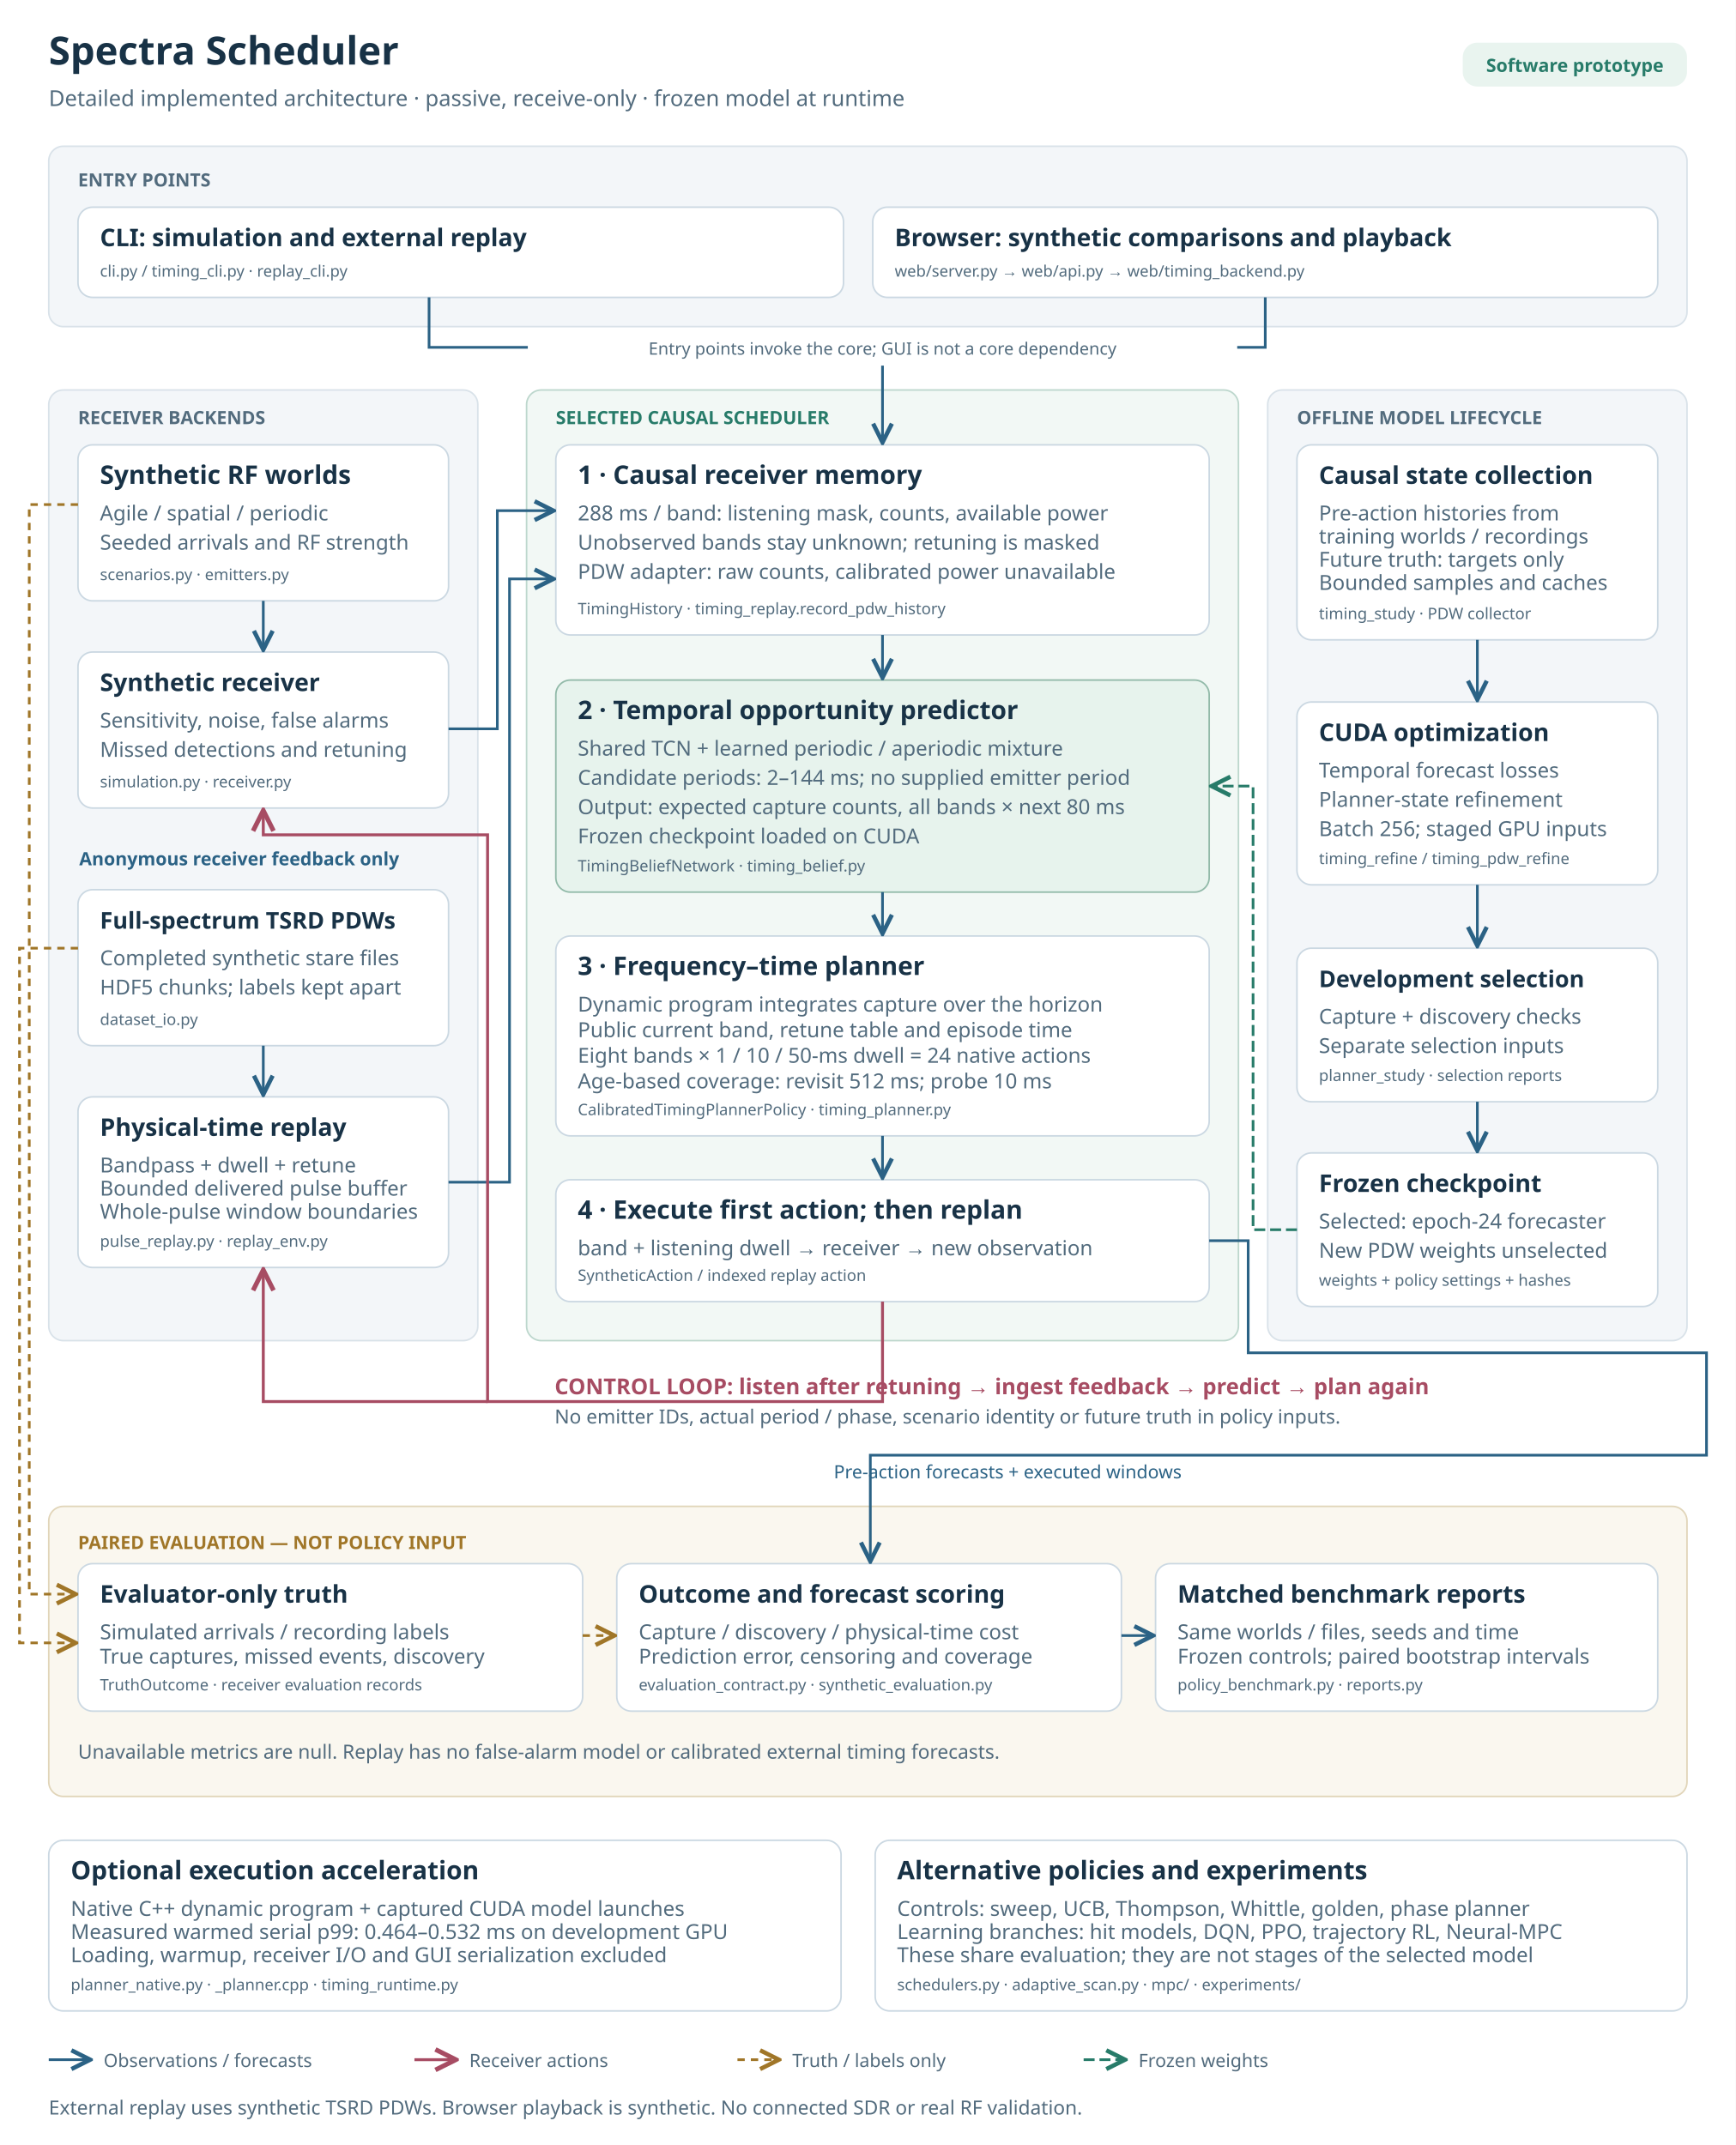
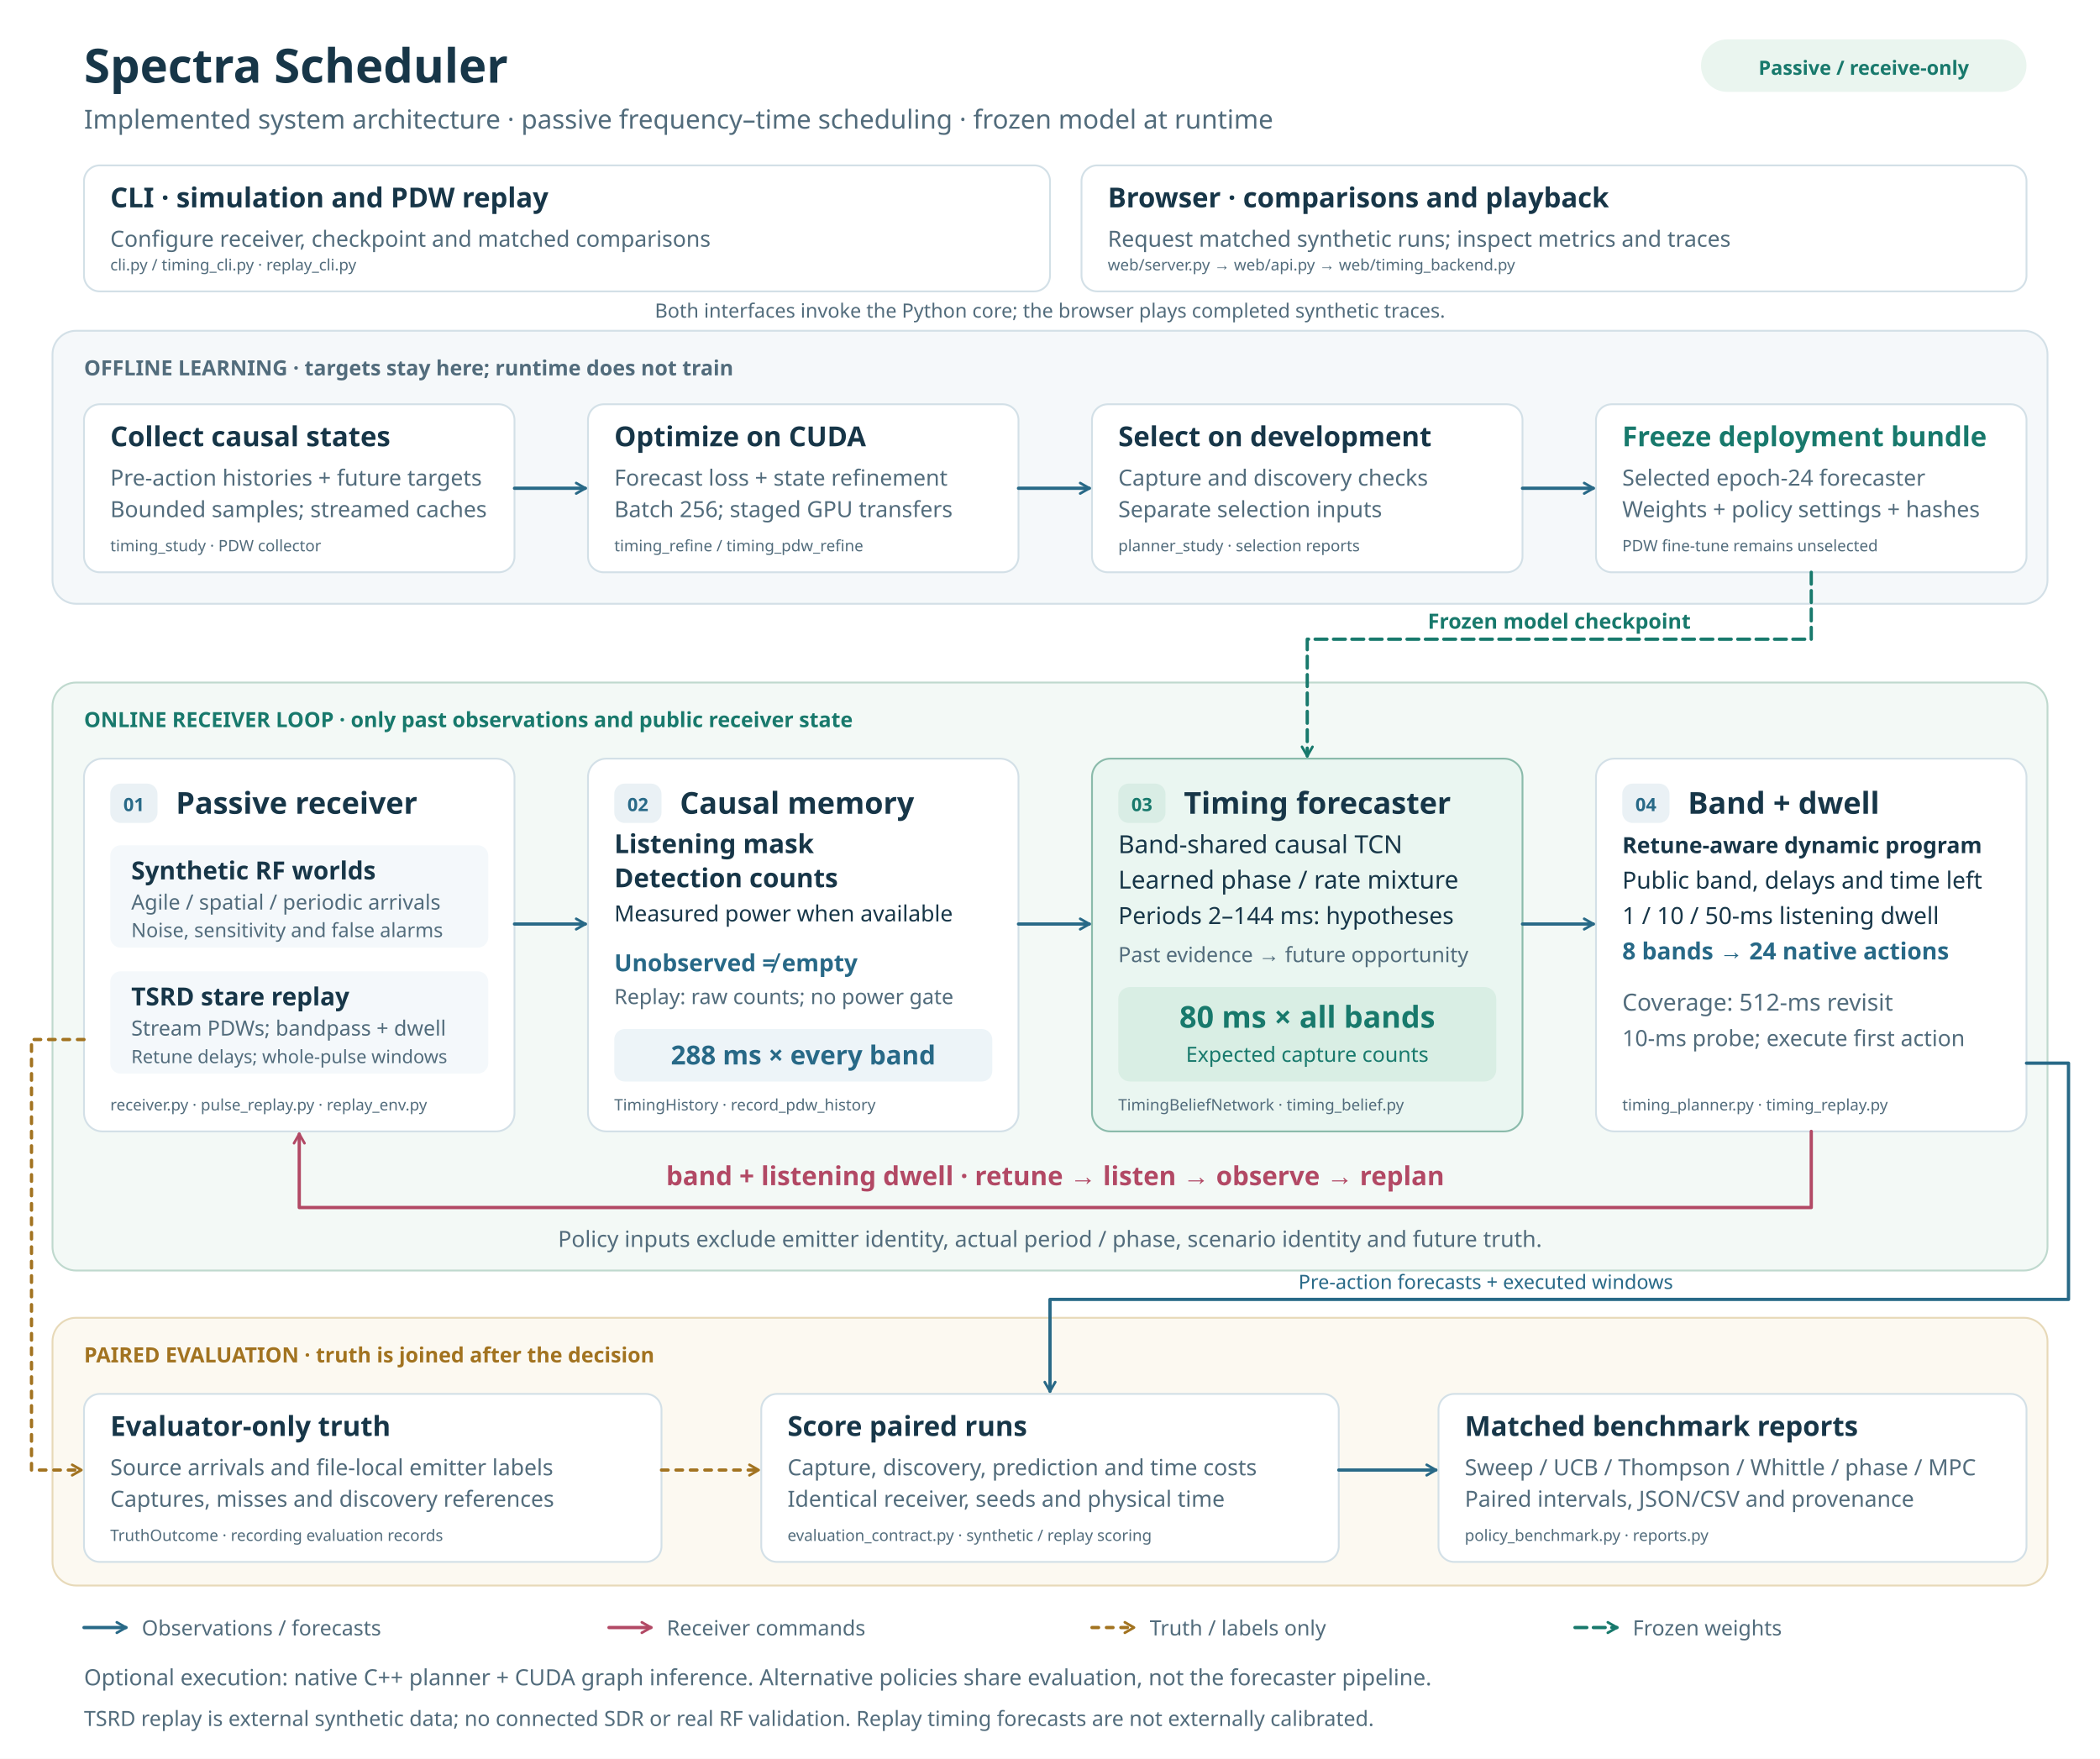
- <svg xmlns="http://www.w3.org/2000/svg" width="1424" height="1760" viewBox="0 0 1424 1760" role="img" aria-labelledby="title desc">
+ <svg xmlns="http://www.w3.org/2000/svg" width="1600" height="1340" viewBox="0 0 1600 1340" role="img" aria-labelledby="title desc">
  <defs>
-     <marker id="data-arrow" markerWidth="9" markerHeight="9" refX="8" refY="4.5" orient="auto">
-       <path d="M1 1L8 4.5L1 8" fill="none" stroke="#2b6285" stroke-width="1.6" />
+     <marker id="data-arrow" markerWidth="10" markerHeight="10" refX="8" refY="5" orient="auto" markerUnits="userSpaceOnUse">
+       <path d="M1 1L8 5L1 9" fill="none" stroke="#286987" stroke-width="2" stroke-linecap="round" stroke-linejoin="round" />
    </marker>
-     <marker id="action-arrow" markerWidth="9" markerHeight="9" refX="8" refY="4.5" orient="auto">
-       <path d="M1 1L8 4.5L1 8" fill="none" stroke="#a74c63" stroke-width="1.6" />
+     <marker id="action-arrow" markerWidth="10" markerHeight="10" refX="8" refY="5" orient="auto" markerUnits="userSpaceOnUse">
+       <path d="M1 1L8 5L1 9" fill="none" stroke="#b24965" stroke-width="2" stroke-linecap="round" stroke-linejoin="round" />
    </marker>
-     <marker id="truth-arrow" markerWidth="9" markerHeight="9" refX="8" refY="4.5" orient="auto">
-       <path d="M1 1L8 4.5L1 8" fill="none" stroke="#a07628" stroke-width="1.6" />
+     <marker id="truth-arrow" markerWidth="10" markerHeight="10" refX="8" refY="5" orient="auto" markerUnits="userSpaceOnUse">
+       <path d="M1 1L8 5L1 9" fill="none" stroke="#a27320" stroke-width="2" stroke-linecap="round" stroke-linejoin="round" />
    </marker>
-     <marker id="weights-arrow" markerWidth="9" markerHeight="9" refX="8" refY="4.5" orient="auto">
-       <path d="M1 1L8 4.5L1 8" fill="none" stroke="#277b69" stroke-width="1.6" />
+     <marker id="weights-arrow" markerWidth="10" markerHeight="10" refX="8" refY="5" orient="auto" markerUnits="userSpaceOnUse">
+       <path d="M1 1L8 5L1 9" fill="none" stroke="#18796c" stroke-width="2" stroke-linecap="round" stroke-linejoin="round" />
    </marker>
    <style>
- text {font-family:'Noto Sans','Segoe UI',Arial,sans-serif;fill:#183246;}
- .data {fill:none;stroke:#2b6285;stroke-width:2.2;marker-end:url(#data-arrow);}
- .action {fill:none;stroke:#a74c63;stroke-width:2.4;marker-end:url(#action-arrow);}
- .truth {fill:none;stroke:#a07628;stroke-width:2.2;stroke-dasharray:6 5;marker-end:url(#truth-arrow);}
- .weights {fill:none;stroke:#277b69;stroke-width:2.2;stroke-dasharray:9 4;marker-end:url(#weights-arrow);}
+ text {font-family:'Noto Sans','Segoe UI',Arial,sans-serif;}
+ path.connector {fill:none;stroke-width:2.5;stroke-linecap:round;stroke-linejoin:round;}
+ .data {stroke:#286987;marker-end:url(#data-arrow);}
+ .action {stroke:#b24965;marker-end:url(#action-arrow);}
+ .truth {stroke:#a27320;stroke-dasharray:5 6;marker-end:url(#truth-arrow);}
+ .weights {stroke:#18796c;stroke-dasharray:9 5;marker-end:url(#weights-arrow);}
</style>
  </defs>
-   <rect x="0" y="0" width="1424" height="1760" rx="0" fill="#ffffff" />
-   <text x="40" y="53" font-size="32" font-weight="700" style="fill:#183246">Spectra Scheduler</text>
-   <text x="40" y="87" font-size="18" style="fill:#526b7d">Detailed implemented architecture · passive, receive-only · frozen model at runtime</text>
-   <rect x="1200" y="35" width="184" height="36" rx="12" fill="#e9f4ef" />
-   <text x="1292" y="59" font-size="15" font-weight="700" style="fill:#277b69" text-anchor="middle">Software prototype</text>
-   <rect x="40" y="120" width="1344" height="148" rx="12" fill="#f3f6f9" stroke="#d9e2e9" stroke-width="1.3" />
-   <text x="64" y="153" font-size="15" font-weight="700" style="fill:#526b7d">ENTRY POINTS</text>
-   <rect x="64" y="170" width="628" height="74" rx="12" fill="#fff" stroke="#cbd8e2" stroke-width="1.3" />
-   <text x="82" y="202" font-size="20" font-weight="700" style="fill:#183246">CLI: simulation and external replay</text>
-   <text x="82" y="227" font-size="13" style="fill:#526b7d">cli.py / timing_cli.py · replay_cli.py</text>
-   <rect x="716" y="170" width="644" height="74" rx="12" fill="#fff" stroke="#cbd8e2" stroke-width="1.3" />
-   <text x="734" y="202" font-size="20" font-weight="700" style="fill:#183246">Browser: synthetic comparisons and playback</text>
-   <text x="734" y="227" font-size="13" style="fill:#526b7d">web/server.py → web/api.py → web/timing_backend.py</text>
-   <rect x="433" y="273" width="582" height="25" rx="3" fill="#fff" />
-   <text x="724" y="291" font-size="14" style="fill:#526b7d" text-anchor="middle">Entry points invoke the core; GUI is not a core dependency</text>
-   <rect x="40" y="320" width="352" height="780" rx="12" fill="#f3f6f9" stroke="#d9e2e9" stroke-width="1.3" />
-   <text x="64" y="348" font-size="15" font-weight="700" style="fill:#526b7d">RECEIVER BACKENDS</text>
-   <rect x="64" y="365" width="304" height="128" rx="12" fill="#fff" stroke="#cbd8e2" stroke-width="1.3" />
-   <text x="82" y="397" font-size="21" font-weight="700" style="fill:#183246">Synthetic RF worlds</text>
-   <text x="82" y="427" font-size="17" style="fill:#526b7d">Agile / spatial / periodic</text>
-   <text x="82" y="451" font-size="17" style="fill:#526b7d">Seeded arrivals and RF strength</text>
-   <text x="82" y="476" font-size="13" style="fill:#526b7d">scenarios.py · emitters.py</text>
-   <rect x="64" y="535" width="304" height="128" rx="12" fill="#fff" stroke="#cbd8e2" stroke-width="1.3" />
-   <text x="82" y="567" font-size="20" font-weight="700" style="fill:#183246">Synthetic receiver</text>
-   <text x="82" y="597" font-size="17" style="fill:#526b7d">Sensitivity, noise, false alarms</text>
-   <text x="82" y="621" font-size="17" style="fill:#526b7d">Missed detections and retuning</text>
-   <text x="82" y="646" font-size="13" style="fill:#526b7d">simulation.py · receiver.py</text>
-   <rect x="64" y="730" width="304" height="128" rx="12" fill="#fff" stroke="#cbd8e2" stroke-width="1.3" />
-   <text x="82" y="762" font-size="19" font-weight="700" style="fill:#183246">Full-spectrum TSRD PDWs</text>
-   <text x="82" y="792" font-size="17" style="fill:#526b7d">Completed synthetic stare files</text>
-   <text x="82" y="816" font-size="17" style="fill:#526b7d">HDF5 chunks; labels kept apart</text>
-   <text x="82" y="841" font-size="13" style="fill:#526b7d">dataset_io.py</text>
-   <rect x="64" y="900" width="304" height="140" rx="12" fill="#fff" stroke="#cbd8e2" stroke-width="1.3" />
-   <text x="82" y="932" font-size="20" font-weight="700" style="fill:#183246">Physical-time replay</text>
-   <text x="82" y="962" font-size="17" style="fill:#526b7d">Bandpass + dwell + retune</text>
-   <text x="82" y="981" font-size="17" style="fill:#526b7d">Bounded delivered pulse buffer</text>
-   <text x="82" y="1000" font-size="17" style="fill:#526b7d">Whole-pulse window boundaries</text>
-   <text x="82" y="1023" font-size="13" style="fill:#526b7d">pulse_replay.py · replay_env.py</text>
-   <text x="65" y="710" font-size="15" font-weight="700" style="fill:#2b6285">Anonymous receiver feedback only</text>
-   <rect x="432" y="320" width="584" height="780" rx="12" fill="#f2f8f5" stroke="#bdd7cd" stroke-width="1.3" />
-   <text x="456" y="348" font-size="15" font-weight="700" style="fill:#277b69">SELECTED CAUSAL SCHEDULER</text>
-   <rect x="456" y="365" width="536" height="156" rx="12" fill="#fff" stroke="#cbd8e2" stroke-width="1.3" />
-   <text x="474" y="397" font-size="21" font-weight="700" style="fill:#183246">1 · Causal receiver memory</text>
-   <text x="474" y="427" font-size="17" style="fill:#526b7d">288 ms / band: listening mask, counts, available power</text>
-   <text x="474" y="451" font-size="17" style="fill:#526b7d">Unobserved bands stay unknown; retuning is masked</text>
-   <text x="474" y="475" font-size="17" style="fill:#526b7d">PDW adapter: raw counts, calibrated power unavailable</text>
-   <text x="474" y="504" font-size="13" style="fill:#526b7d">TimingHistory · timing_replay.record_pdw_history</text>
-   <rect x="456" y="558" width="536" height="174" rx="12" fill="#e7f3ed" stroke="#92baa9" stroke-width="1.3" />
-   <text x="474" y="590" font-size="21" font-weight="700" style="fill:#183246">2 · Temporal opportunity predictor</text>
-   <text x="474" y="620" font-size="17" style="fill:#526b7d">Shared TCN + learned periodic / aperiodic mixture</text>
-   <text x="474" y="644" font-size="17" style="fill:#526b7d">Candidate periods: 2–144 ms; no supplied emitter period</text>
-   <text x="474" y="668" font-size="17" style="fill:#526b7d">Output: expected capture counts, all bands × next 80 ms</text>
-   <text x="474" y="692" font-size="17" style="fill:#526b7d">Frozen checkpoint loaded on CUDA</text>
-   <text x="474" y="715" font-size="13" style="fill:#526b7d">TimingBeliefNetwork · timing_belief.py</text>
-   <rect x="456" y="768" width="536" height="164" rx="12" fill="#fff" stroke="#cbd8e2" stroke-width="1.3" />
-   <text x="474" y="800" font-size="21" font-weight="700" style="fill:#183246">3 · Frequency–time planner</text>
-   <text x="474" y="830" font-size="17" style="fill:#526b7d">Dynamic program integrates capture over the horizon</text>
-   <text x="474" y="851" font-size="17" style="fill:#526b7d">Public current band, retune table and episode time</text>
-   <text x="474" y="872" font-size="17" style="fill:#526b7d">Eight bands × 1 / 10 / 50-ms dwell = 24 native actions</text>
-   <text x="474" y="893" font-size="17" style="fill:#526b7d">Age-based coverage: revisit 512 ms; probe 10 ms</text>
-   <text x="474" y="915" font-size="13" style="fill:#526b7d">CalibratedTimingPlannerPolicy · timing_planner.py</text>
-   <rect x="456" y="968" width="536" height="100" rx="12" fill="#fff" stroke="#cbd8e2" stroke-width="1.3" />
-   <text x="474" y="1000" font-size="21" font-weight="700" style="fill:#183246">4 · Execute first action; then replan</text>
-   <text x="474" y="1030" font-size="17" style="fill:#526b7d">band + listening dwell → receiver → new observation</text>
-   <text x="474" y="1051" font-size="13" style="fill:#526b7d">SyntheticAction / indexed replay action</text>
-   <rect x="1040" y="320" width="344" height="780" rx="12" fill="#f3f6f9" stroke="#d9e2e9" stroke-width="1.3" />
-   <text x="1064" y="348" font-size="15" font-weight="700" style="fill:#526b7d">OFFLINE MODEL LIFECYCLE</text>
-   <rect x="1064" y="365" width="296" height="160" rx="12" fill="#fff" stroke="#cbd8e2" stroke-width="1.3" />
-   <text x="1082" y="397" font-size="20" font-weight="700" style="fill:#183246">Causal state collection</text>
-   <text x="1082" y="427" font-size="17" style="fill:#526b7d">Pre-action histories from</text>
-   <text x="1082" y="446" font-size="17" style="fill:#526b7d">training worlds / recordings</text>
-   <text x="1082" y="465" font-size="17" style="fill:#526b7d">Future truth: targets only</text>
-   <text x="1082" y="484" font-size="17" style="fill:#526b7d">Bounded samples and caches</text>
-   <text x="1082" y="508" font-size="13" style="fill:#526b7d">timing_study · PDW collector</text>
-   <rect x="1064" y="576" width="296" height="150" rx="12" fill="#fff" stroke="#cbd8e2" stroke-width="1.3" />
-   <text x="1082" y="608" font-size="20" font-weight="700" style="fill:#183246">CUDA optimization</text>
-   <text x="1082" y="638" font-size="17" style="fill:#526b7d">Temporal forecast losses</text>
-   <text x="1082" y="662" font-size="17" style="fill:#526b7d">Planner-state refinement</text>
-   <text x="1082" y="686" font-size="17" style="fill:#526b7d">Batch 256; staged GPU inputs</text>
-   <text x="1082" y="709" font-size="13" style="fill:#526b7d">timing_refine / timing_pdw_refine</text>
-   <rect x="1064" y="778" width="296" height="126" rx="12" fill="#fff" stroke="#cbd8e2" stroke-width="1.3" />
-   <text x="1082" y="810" font-size="19" font-weight="700" style="fill:#183246">Development selection</text>
-   <text x="1082" y="840" font-size="17" style="fill:#526b7d">Capture + discovery checks</text>
-   <text x="1082" y="864" font-size="17" style="fill:#526b7d">Separate selection inputs</text>
-   <text x="1082" y="887" font-size="13" style="fill:#526b7d">planner_study · selection reports</text>
-   <rect x="1064" y="946" width="296" height="126" rx="12" fill="#fff" stroke="#cbd8e2" stroke-width="1.3" />
-   <text x="1082" y="978" font-size="20" font-weight="700" style="fill:#183246">Frozen checkpoint</text>
-   <text x="1082" y="1008" font-size="17" style="fill:#526b7d">Selected: epoch-24 forecaster</text>
-   <text x="1082" y="1032" font-size="17" style="fill:#526b7d">New PDW weights unselected</text>
-   <text x="1082" y="1055" font-size="13" style="fill:#526b7d">weights + policy settings + hashes</text>
-   <rect x="440" y="1123" width="894" height="48" rx="0" fill="#fff" />
-   <text x="455" y="1144" font-size="18" font-weight="700" style="fill:#a74c63">CONTROL LOOP: listen after retuning → ingest feedback → predict → plan again</text>
-   <text x="455" y="1168" font-size="16" style="fill:#526b7d">No emitter IDs, actual period / phase, scenario identity or future truth in policy inputs.</text>
-   <text x="684" y="1213" font-size="15" style="fill:#2b6285">Pre-action forecasts + executed windows</text>
-   <rect x="40" y="1236" width="1344" height="238" rx="12" fill="#faf7ef" stroke="#e1d5b9" stroke-width="1.3" />
-   <text x="64" y="1271" font-size="15" font-weight="700" style="fill:#a07628">PAIRED EVALUATION — NOT POLICY INPUT</text>
-   <rect x="64" y="1283" width="414" height="121" rx="12" fill="#fff" stroke="#cbd8e2" stroke-width="1.3" />
-   <text x="82" y="1315" font-size="20" font-weight="700" style="fill:#183246">Evaluator-only truth</text>
-   <text x="82" y="1345" font-size="17" style="fill:#526b7d">Simulated arrivals / recording labels</text>
-   <text x="82" y="1365" font-size="17" style="fill:#526b7d">True captures, missed events, discovery</text>
-   <text x="82" y="1387" font-size="13" style="fill:#526b7d">TruthOutcome · receiver evaluation records</text>
-   <rect x="506" y="1283" width="414" height="121" rx="12" fill="#fff" stroke="#cbd8e2" stroke-width="1.3" />
-   <text x="524" y="1315" font-size="20" font-weight="700" style="fill:#183246">Outcome and forecast scoring</text>
-   <text x="524" y="1345" font-size="17" style="fill:#526b7d">Capture / discovery / physical-time cost</text>
-   <text x="524" y="1365" font-size="17" style="fill:#526b7d">Prediction error, censoring and coverage</text>
-   <text x="524" y="1387" font-size="13" style="fill:#526b7d">evaluation_contract.py · synthetic_evaluation.py</text>
-   <rect x="948" y="1283" width="412" height="121" rx="12" fill="#fff" stroke="#cbd8e2" stroke-width="1.3" />
-   <text x="966" y="1315" font-size="20" font-weight="700" style="fill:#183246">Matched benchmark reports</text>
-   <text x="966" y="1345" font-size="17" style="fill:#526b7d">Same worlds / files, seeds and time</text>
-   <text x="966" y="1365" font-size="17" style="fill:#526b7d">Frozen controls; paired bootstrap intervals</text>
-   <text x="966" y="1387" font-size="13" style="fill:#526b7d">policy_benchmark.py · reports.py</text>
-   <text x="64" y="1443" font-size="16" style="fill:#526b7d">Unavailable metrics are null. Replay has no false-alarm model or calibrated external timing forecasts.</text>
-   <rect x="40" y="1510" width="650" height="140" rx="12" fill="#fff" stroke="#cbd8e2" stroke-width="1.3" />
-   <text x="58" y="1542" font-size="21" font-weight="700" style="fill:#183246">Optional execution acceleration</text>
-   <text x="58" y="1572" font-size="17" style="fill:#526b7d">Native C++ dynamic program + captured CUDA model launches</text>
-   <text x="58" y="1591" font-size="17" style="fill:#526b7d">Measured warmed serial p99: 0.464–0.532 ms on development GPU</text>
-   <text x="58" y="1610" font-size="17" style="fill:#526b7d">Loading, warmup, receiver I/O and GUI serialization excluded</text>
-   <text x="58" y="1633" font-size="13" style="fill:#526b7d">planner_native.py · _planner.cpp · timing_runtime.py</text>
-   <rect x="718" y="1510" width="666" height="140" rx="12" fill="#fff" stroke="#cbd8e2" stroke-width="1.3" />
-   <text x="736" y="1542" font-size="21" font-weight="700" style="fill:#183246">Alternative policies and experiments</text>
-   <text x="736" y="1572" font-size="17" style="fill:#526b7d">Controls: sweep, UCB, Thompson, Whittle, golden, phase planner</text>
-   <text x="736" y="1591" font-size="17" style="fill:#526b7d">Learning branches: hit models, DQN, PPO, trajectory RL, Neural-MPC</text>
-   <text x="736" y="1610" font-size="17" style="fill:#526b7d">These share evaluation; they are not stages of the selected model</text>
-   <text x="736" y="1633" font-size="13" style="fill:#526b7d">schedulers.py · adaptive_scan.py · mpc/ · experiments/</text>
-   <text x="85" y="1696" font-size="15" style="fill:#526b7d">Observations / forecasts</text>
-   <text x="385" y="1696" font-size="15" style="fill:#526b7d">Receiver actions</text>
-   <text x="650" y="1696" font-size="15" style="fill:#526b7d">Truth / labels only</text>
-   <text x="934" y="1696" font-size="15" style="fill:#526b7d">Frozen weights</text>
-   <text x="40" y="1735" font-size="16" style="fill:#526b7d">External replay uses synthetic TSRD PDWs. Browser playback is synthetic. No connected SDR or real RF validation.</text>
-   <path d="M352 244V285H433" class="data" style="marker-end:none" />
-   <path d="M724 300V363" class="data" />
-   <path d="M1038 244V285H1015" class="data" style="marker-end:none" />
-   <path d="M216 493V533" class="data" />
-   <path d="M216 858V898" class="data" />
-   <path d="M368 598H408V419H454" class="data" />
-   <path d="M368 970H418V475H454" class="data" />
-   <path d="M724 521V556" class="data" />
-   <path d="M724 732V766" class="data" />
-   <path d="M724 932V966" class="data" />
-   <path d="M1212 525V574" class="data" />
-   <path d="M1212 726V776" class="data" />
-   <path d="M1212 904V944" class="data" />
-   <path d="M1064 1009H1028V645H994" class="weights" />
-   <path d="M724 1068V1150H400V685H216V665" class="action" />
-   <path d="M400 1150H216V1042" class="action" />
-   <path d="M64 414H24V1308H62" class="truth" />
-   <path d="M64 778H16V1348H62" class="truth" />
-   <path d="M992 1018H1024V1110H1400V1194H714V1281" class="data" />
-   <path d="M478 1342H504" class="truth" />
-   <path d="M920 1342H946" class="data" />
-   <path d="M40 1690H74" class="data" />
-   <path d="M340 1690H374" class="action" />
-   <path d="M605 1690H639" class="truth" />
-   <path d="M889 1690H923" class="weights" />
+   <rect x="0" y="0" width="1600" height="1340" rx="0" fill="#ffffff" />
+   <rect x="1296" y="30" width="248" height="40" rx="20" fill="#eaf5ef" />
+   <rect x="64" y="126" width="736" height="96" rx="12" fill="#ffffff" stroke="#d3e0e7" stroke-width="1.4" />
+   <rect x="824" y="126" width="720" height="96" rx="12" fill="#ffffff" stroke="#d3e0e7" stroke-width="1.4" />
+   <rect x="40" y="252" width="1520" height="208" rx="18" fill="#f5f8fa" stroke="#d3e0e7" stroke-width="1.4" />
+   <rect x="64" y="308" width="328" height="128" rx="12" fill="#ffffff" stroke="#d3e0e7" stroke-width="1.4" />
+   <rect x="448" y="308" width="328" height="128" rx="12" fill="#ffffff" stroke="#d3e0e7" stroke-width="1.4" />
+   <rect x="832" y="308" width="328" height="128" rx="12" fill="#ffffff" stroke="#d3e0e7" stroke-width="1.4" />
+   <rect x="1216" y="308" width="328" height="128" rx="12" fill="#ffffff" stroke="#d3e0e7" stroke-width="1.4" />
+   <rect x="40" y="520" width="1520" height="448" rx="18" fill="#f3f9f6" stroke="#bfd9ce" stroke-width="1.4" />
+   <rect x="64" y="578" width="328" height="284" rx="14" fill="#ffffff" stroke="#d3e0e7" stroke-width="1.4" />
+   <rect x="84" y="597" width="36" height="30" rx="8" fill="#eaf1f5" />
+   <rect x="84" y="644" width="288" height="78" rx="8" fill="#f4f8fb" />
+   <rect x="84" y="740" width="288" height="78" rx="8" fill="#f4f8fb" />
+   <rect x="448" y="578" width="328" height="284" rx="14" fill="#ffffff" stroke="#d3e0e7" stroke-width="1.4" />
+   <rect x="468" y="597" width="36" height="30" rx="8" fill="#eaf1f5" />
+   <rect x="468" y="784" width="288" height="40" rx="8" fill="#edf4f8" />
+   <rect x="832" y="578" width="328" height="284" rx="14" fill="#eaf6f1" stroke="#8bbbab" stroke-width="1.4" />
+   <rect x="852" y="597" width="36" height="30" rx="8" fill="#d9ede5" />
+   <rect x="852" y="752" width="288" height="72" rx="9" fill="#d9eee4" />
+   <rect x="1216" y="578" width="328" height="284" rx="14" fill="#ffffff" stroke="#d3e0e7" stroke-width="1.4" />
+   <rect x="1236" y="597" width="36" height="30" rx="8" fill="#eaf1f5" />
+   <rect x="40" y="1004" width="1520" height="204" rx="18" fill="#fcf9f1" stroke="#e7d9b8" stroke-width="1.4" />
+   <rect x="64" y="1062" width="440" height="128" rx="12" fill="#ffffff" stroke="#d3e0e7" stroke-width="1.4" />
+   <rect x="580" y="1062" width="440" height="128" rx="12" fill="#ffffff" stroke="#d3e0e7" stroke-width="1.4" />
+   <rect x="1096" y="1062" width="448" height="128" rx="12" fill="#ffffff" stroke="#d3e0e7" stroke-width="1.4" />
+   <path d="M392 372H446" class="connector data" />
+   <path d="M776 372H830" class="connector data" />
+   <path d="M1160 372H1214" class="connector data" />
+   <path d="M1380 436V487H996V576" class="connector weights" />
+   <path d="M392 704H446" class="connector data" />
+   <path d="M776 704H830" class="connector data" />
+   <path d="M1160 704H1214" class="connector data" />
+   <path d="M1380 862V920H228V864" class="connector action" />
+   <path d="M64 792H24V1120H62" class="connector truth" />
+   <path d="M504 1120H578" class="connector truth" />
+   <path d="M1020 1120H1094" class="connector data" />
+   <path d="M1544 810H1576V990H800V1060" class="connector data" />
+   <path d="M64 1240H96" class="connector data" />
+   <path d="M464 1240H496" class="connector action" />
+   <path d="M832 1240H864" class="connector truth" />
+   <path d="M1200 1240H1232" class="connector weights" />
+   <text x="64" y="63" font-size="36" fill="#173648" font-weight="700">Spectra Scheduler</text>
+   <text x="64" y="98" font-size="20" fill="#526c7c">Implemented system architecture · passive frequency–time scheduling · frozen model at runtime</text>
+   <text x="1420" y="57" font-size="15" fill="#18796c" font-weight="700" text-anchor="middle">Passive / receive-only</text>
+   <text x="84" y="158" font-size="21" fill="#173648" font-weight="700">CLI · simulation and PDW replay</text>
+   <text x="84" y="188" font-size="17" fill="#526c7c">Configure receiver, checkpoint and matched comparisons</text>
+   <text x="84" y="206" font-size="12" fill="#526c7c">cli.py / timing_cli.py · replay_cli.py</text>
+   <text x="844" y="158" font-size="21" fill="#173648" font-weight="700">Browser · comparisons and playback</text>
+   <text x="844" y="188" font-size="17" fill="#526c7c">Request matched synthetic runs; inspect metrics and traces</text>
+   <text x="844" y="206" font-size="12" fill="#526c7c">web/server.py → web/api.py → web/timing_backend.py</text>
+   <text x="800" y="242" font-size="15" fill="#526c7c" text-anchor="middle">Both interfaces invoke the Python core; the browser plays completed synthetic traces.</text>
+   <text x="64" y="286" font-size="16" fill="#526c7c" font-weight="700">OFFLINE LEARNING · targets stay here; runtime does not train</text>
+   <text x="84" y="340" font-size="21" fill="#173648" font-weight="700">Collect causal states</text>
+   <text x="84" y="370" font-size="17" fill="#526c7c">Pre-action histories + future targets</text>
+   <text x="84" y="394" font-size="17" fill="#526c7c">Bounded samples; streamed caches</text>
+   <text x="84" y="420" font-size="12" fill="#526c7c">timing_study · PDW collector</text>
+   <text x="468" y="340" font-size="21" fill="#173648" font-weight="700">Optimize on CUDA</text>
+   <text x="468" y="370" font-size="17" fill="#526c7c">Forecast loss + state refinement</text>
+   <text x="468" y="394" font-size="17" fill="#526c7c">Batch 256; staged GPU transfers</text>
+   <text x="468" y="420" font-size="12" fill="#526c7c">timing_refine / timing_pdw_refine</text>
+   <text x="852" y="340" font-size="21" fill="#173648" font-weight="700">Select on development</text>
+   <text x="852" y="370" font-size="17" fill="#526c7c">Capture and discovery checks</text>
+   <text x="852" y="394" font-size="17" fill="#526c7c">Separate selection inputs</text>
+   <text x="852" y="420" font-size="12" fill="#526c7c">planner_study · selection reports</text>
+   <text x="1236" y="340" font-size="21" fill="#18796c" font-weight="700">Freeze deployment bundle</text>
+   <text x="1236" y="370" font-size="17" fill="#526c7c">Selected epoch-24 forecaster</text>
+   <text x="1236" y="394" font-size="17" fill="#526c7c">Weights + policy settings + hashes</text>
+   <text x="1236" y="420" font-size="12" fill="#526c7c">PDW fine-tune remains unselected</text>
+   <text x="1188" y="479" font-size="16" fill="#18796c" font-weight="700" text-anchor="middle">Frozen model checkpoint</text>
+   <text x="64" y="554" font-size="16" fill="#18796c" font-weight="700">ONLINE RECEIVER LOOP · only past observations and public receiver state</text>
+   <text x="102" y="618" font-size="14" fill="#286987" font-weight="700" text-anchor="middle">01</text>
+   <text x="134" y="620" font-size="23" fill="#173648" font-weight="700">Passive receiver</text>
+   <text x="100" y="670" font-size="19" fill="#173648" font-weight="700">Synthetic RF worlds</text>
+   <text x="100" y="693" font-size="16" fill="#526c7c">Agile / spatial / periodic arrivals</text>
+   <text x="100" y="714" font-size="15" fill="#526c7c">Noise, sensitivity and false alarms</text>
+   <text x="100" y="766" font-size="19" fill="#173648" font-weight="700">TSRD stare replay</text>
+   <text x="100" y="789" font-size="16" fill="#526c7c">Stream PDWs; bandpass + dwell</text>
+   <text x="100" y="810" font-size="14" fill="#526c7c">Retune delays; whole-pulse windows</text>
+   <text x="84" y="846" font-size="12" fill="#526c7c">receiver.py · pulse_replay.py · replay_env.py</text>
+   <text x="486" y="618" font-size="14" fill="#286987" font-weight="700" text-anchor="middle">02</text>
+   <text x="518" y="620" font-size="23" fill="#173648" font-weight="700">Causal memory</text>
+   <text x="468" y="650" font-size="20" fill="#173648" font-weight="700">Listening mask</text>
+   <text x="468" y="676" font-size="20" fill="#173648" font-weight="700">Detection counts</text>
+   <text x="468" y="702" font-size="17" fill="#173648">Measured power when available</text>
+   <text x="468" y="740" font-size="18" fill="#286987" font-weight="700">Unobserved ≠ empty</text>
+   <text x="468" y="765" font-size="16" fill="#526c7c">Replay: raw counts; no power gate</text>
+   <text x="612" y="811" font-size="20" fill="#286987" font-weight="700" text-anchor="middle">288 ms × every band</text>
+   <text x="468" y="846" font-size="12" fill="#526c7c">TimingHistory · record_pdw_history</text>
+   <text x="870" y="618" font-size="14" fill="#18796c" font-weight="700" text-anchor="middle">03</text>
+   <text x="902" y="620" font-size="23" fill="#173648" font-weight="700">Timing forecaster</text>
+   <text x="852" y="650" font-size="19" fill="#173648">Band-shared causal TCN</text>
+   <text x="852" y="677" font-size="19" fill="#173648">Learned phase / rate mixture</text>
+   <text x="852" y="704" font-size="18" fill="#173648">Periods 2–144 ms: hypotheses</text>
+   <text x="852" y="733" font-size="16" fill="#526c7c">Past evidence → future opportunity</text>
+   <text x="996" y="783" font-size="23" fill="#18796c" font-weight="700" text-anchor="middle">80 ms × all bands</text>
+   <text x="996" y="809" font-size="16" fill="#18796c" text-anchor="middle">Expected capture counts</text>
+   <text x="852" y="846" font-size="12" fill="#526c7c">TimingBeliefNetwork · timing_belief.py</text>
+   <text x="1254" y="618" font-size="14" fill="#286987" font-weight="700" text-anchor="middle">04</text>
+   <text x="1286" y="620" font-size="23" fill="#173648" font-weight="700">Band + dwell</text>
+   <text x="1236" y="650" font-size="17" fill="#173648" font-weight="700">Retune-aware dynamic program</text>
+   <text x="1236" y="677" font-size="18" fill="#173648">Public band, delays and time left</text>
+   <text x="1236" y="704" font-size="18" fill="#173648">1 / 10 / 50-ms listening dwell</text>
+   <text x="1236" y="731" font-size="18" fill="#286987" font-weight="700">8 bands → 24 native actions</text>
+   <text x="1236" y="770" font-size="18" fill="#526c7c">Coverage: 512-ms revisit</text>
+   <text x="1236" y="797" font-size="17" fill="#526c7c">10-ms probe; execute first action</text>
+   <text x="1236" y="846" font-size="12" fill="#526c7c">timing_planner.py · timing_replay.py</text>
+   <text x="804" y="903" font-size="20" fill="#b24965" font-weight="700" text-anchor="middle">band + listening dwell · retune → listen → observe → replan</text>
+   <text x="800" y="950" font-size="17" fill="#526c7c" text-anchor="middle">Policy inputs exclude emitter identity, actual period / phase, scenario identity and future truth.</text>
+   <text x="64" y="1038" font-size="16" fill="#a27320" font-weight="700">PAIRED EVALUATION · truth is joined after the decision</text>
+   <text x="84" y="1094" font-size="21" fill="#173648" font-weight="700">Evaluator-only truth</text>
+   <text x="84" y="1124" font-size="17" fill="#526c7c">Source arrivals and file-local emitter labels</text>
+   <text x="84" y="1148" font-size="17" fill="#526c7c">Captures, misses and discovery references</text>
+   <text x="84" y="1174" font-size="12" fill="#526c7c">TruthOutcome · recording evaluation records</text>
+   <text x="600" y="1094" font-size="21" fill="#173648" font-weight="700">Score paired runs</text>
+   <text x="600" y="1124" font-size="17" fill="#526c7c">Capture, discovery, prediction and time costs</text>
+   <text x="600" y="1148" font-size="17" fill="#526c7c">Identical receiver, seeds and physical time</text>
+   <text x="600" y="1174" font-size="12" fill="#526c7c">evaluation_contract.py · synthetic / replay scoring</text>
+   <text x="1116" y="1094" font-size="21" fill="#173648" font-weight="700">Matched benchmark reports</text>
+   <text x="1116" y="1124" font-size="17" fill="#526c7c">Sweep / UCB / Thompson / Whittle / phase / MPC</text>
+   <text x="1116" y="1148" font-size="17" fill="#526c7c">Paired intervals, JSON/CSV and provenance</text>
+   <text x="1116" y="1174" font-size="12" fill="#526c7c">policy_benchmark.py · reports.py</text>
+   <text x="1132" y="982" font-size="15" fill="#286987" text-anchor="middle">Pre-action forecasts + executed windows</text>
+   <text x="108" y="1246" font-size="16" fill="#526c7c">Observations / forecasts</text>
+   <text x="508" y="1246" font-size="16" fill="#526c7c">Receiver commands</text>
+   <text x="876" y="1246" font-size="16" fill="#526c7c">Truth / labels only</text>
+   <text x="1244" y="1246" font-size="16" fill="#526c7c">Frozen weights</text>
+   <text x="64" y="1284" font-size="17" fill="#526c7c">Optional execution: native C++ planner + CUDA graph inference. Alternative policies share evaluation, not the forecaster pipeline.</text>
+   <text x="64" y="1315" font-size="16" fill="#526c7c">TSRD replay is external synthetic data; no connected SDR or real RF validation. Replay timing forecasts are not externally calibrated.</text>
</svg>
